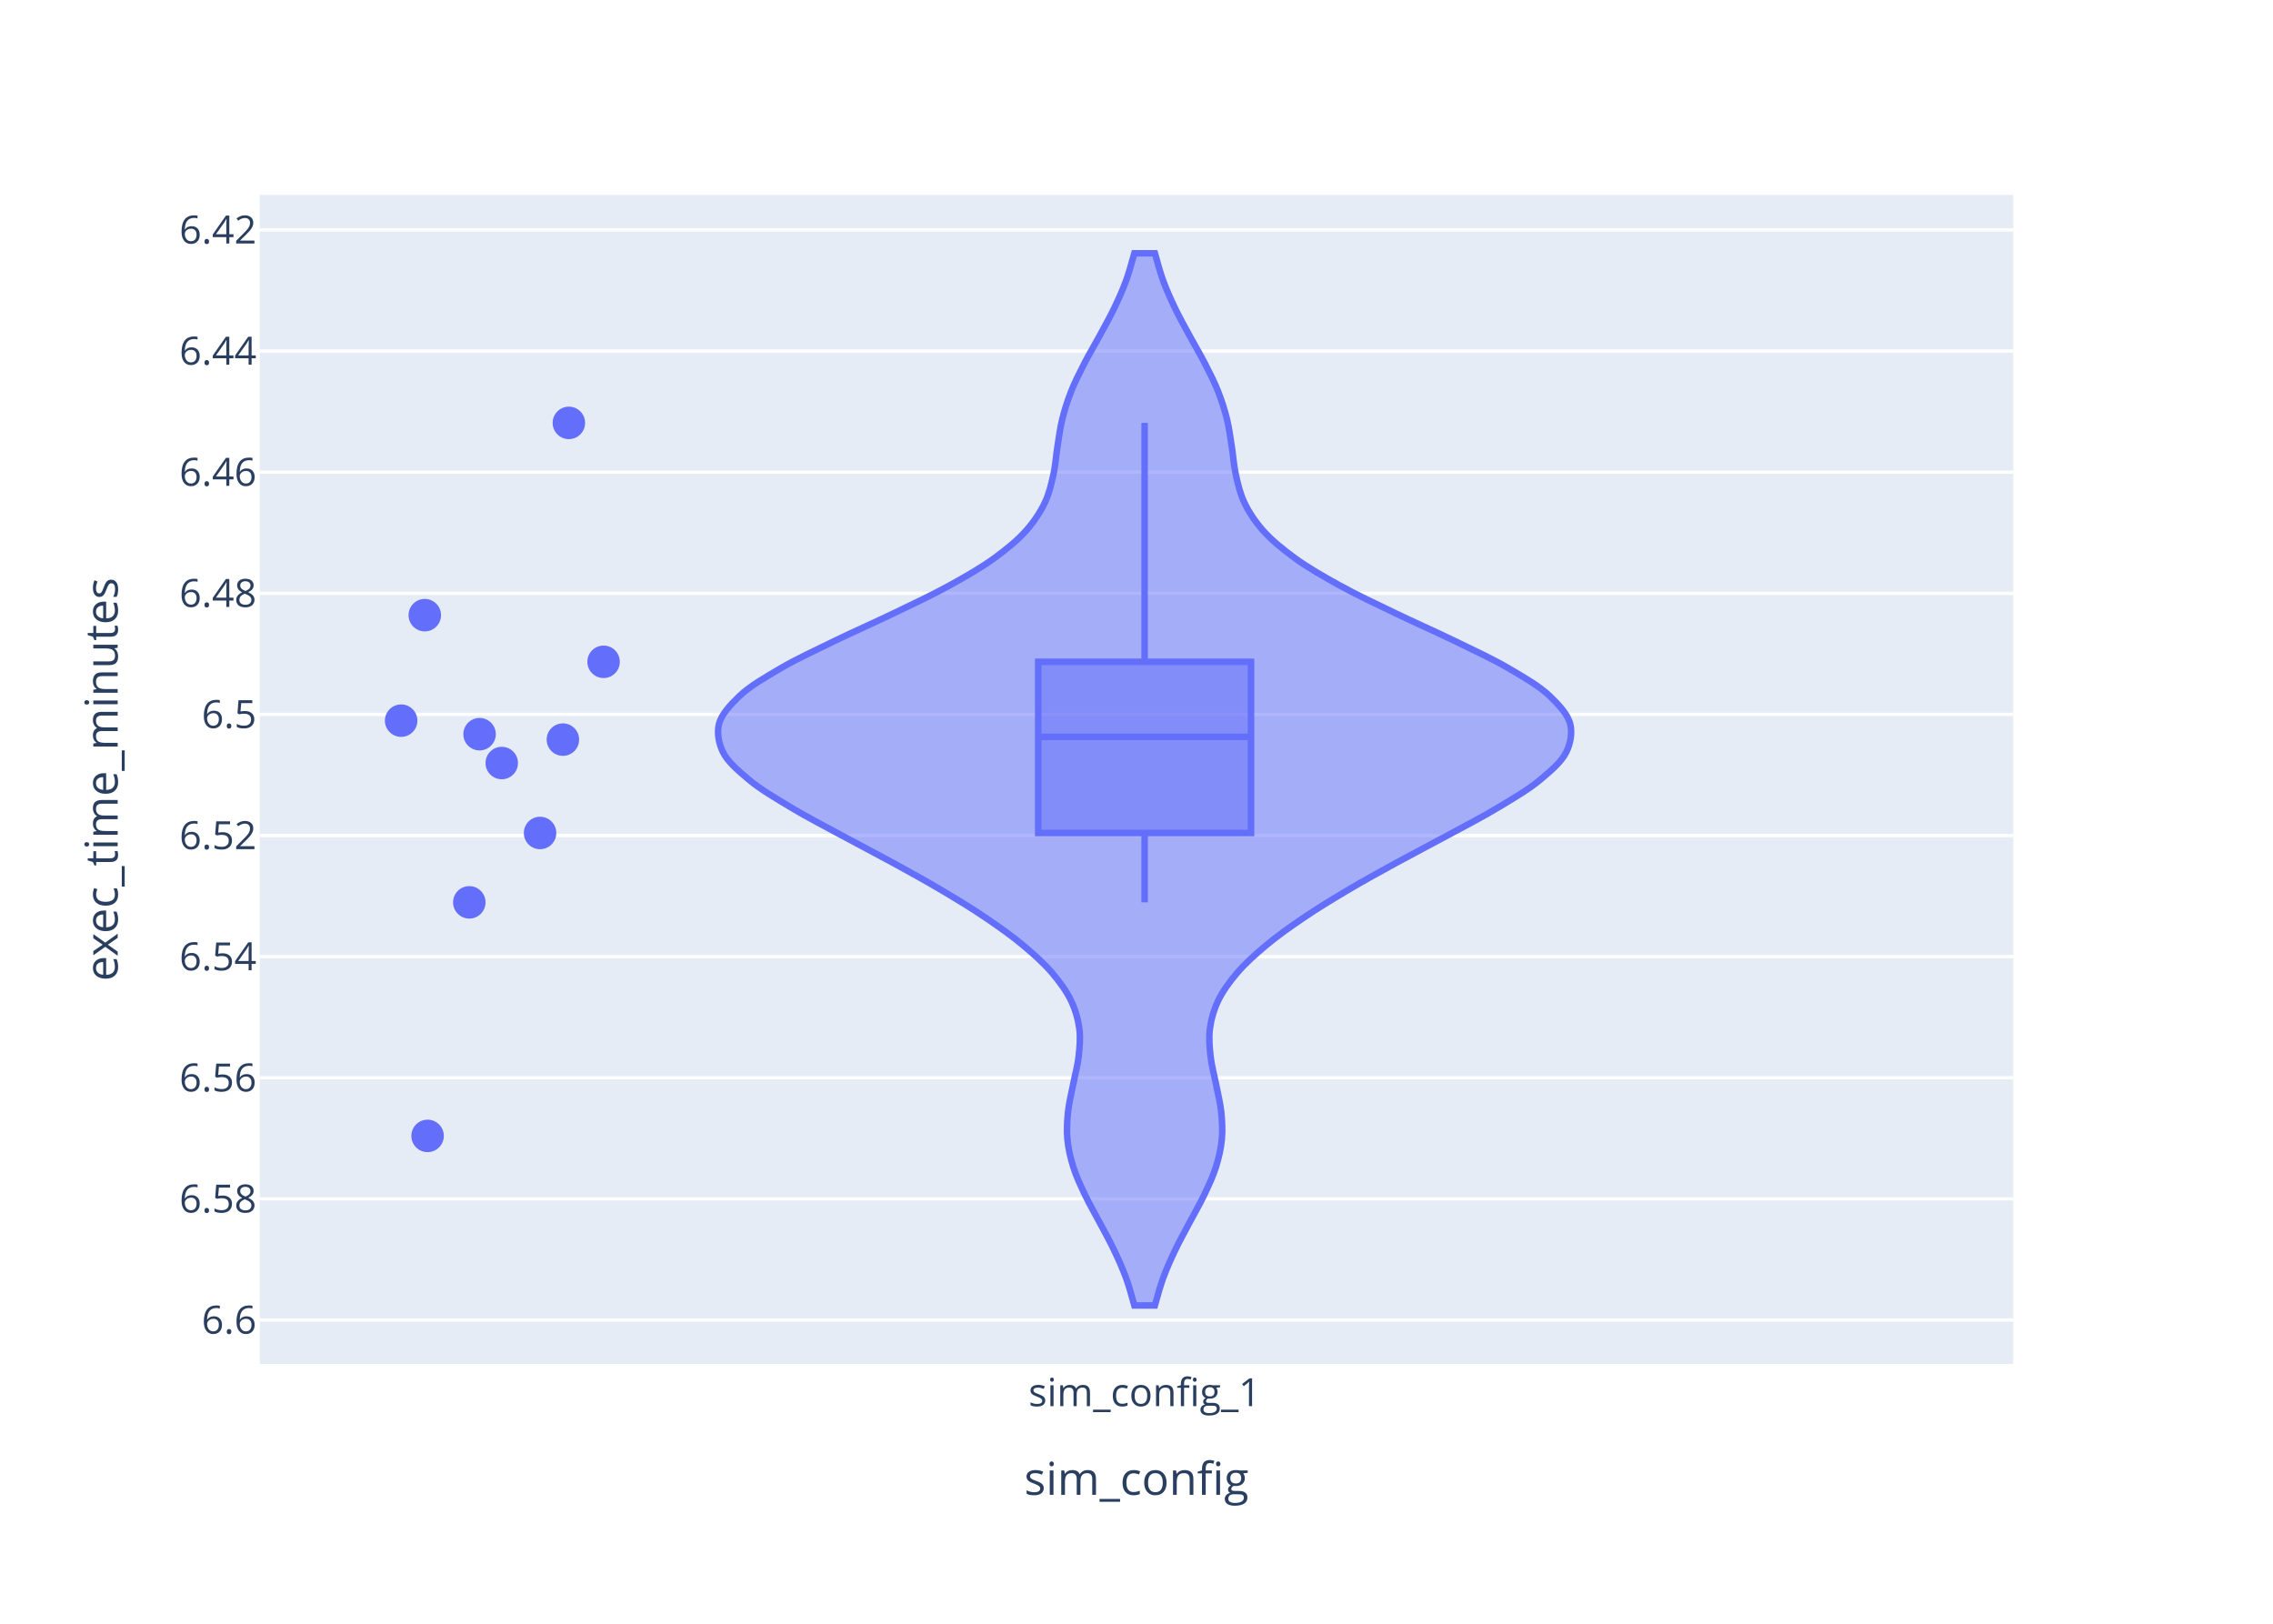
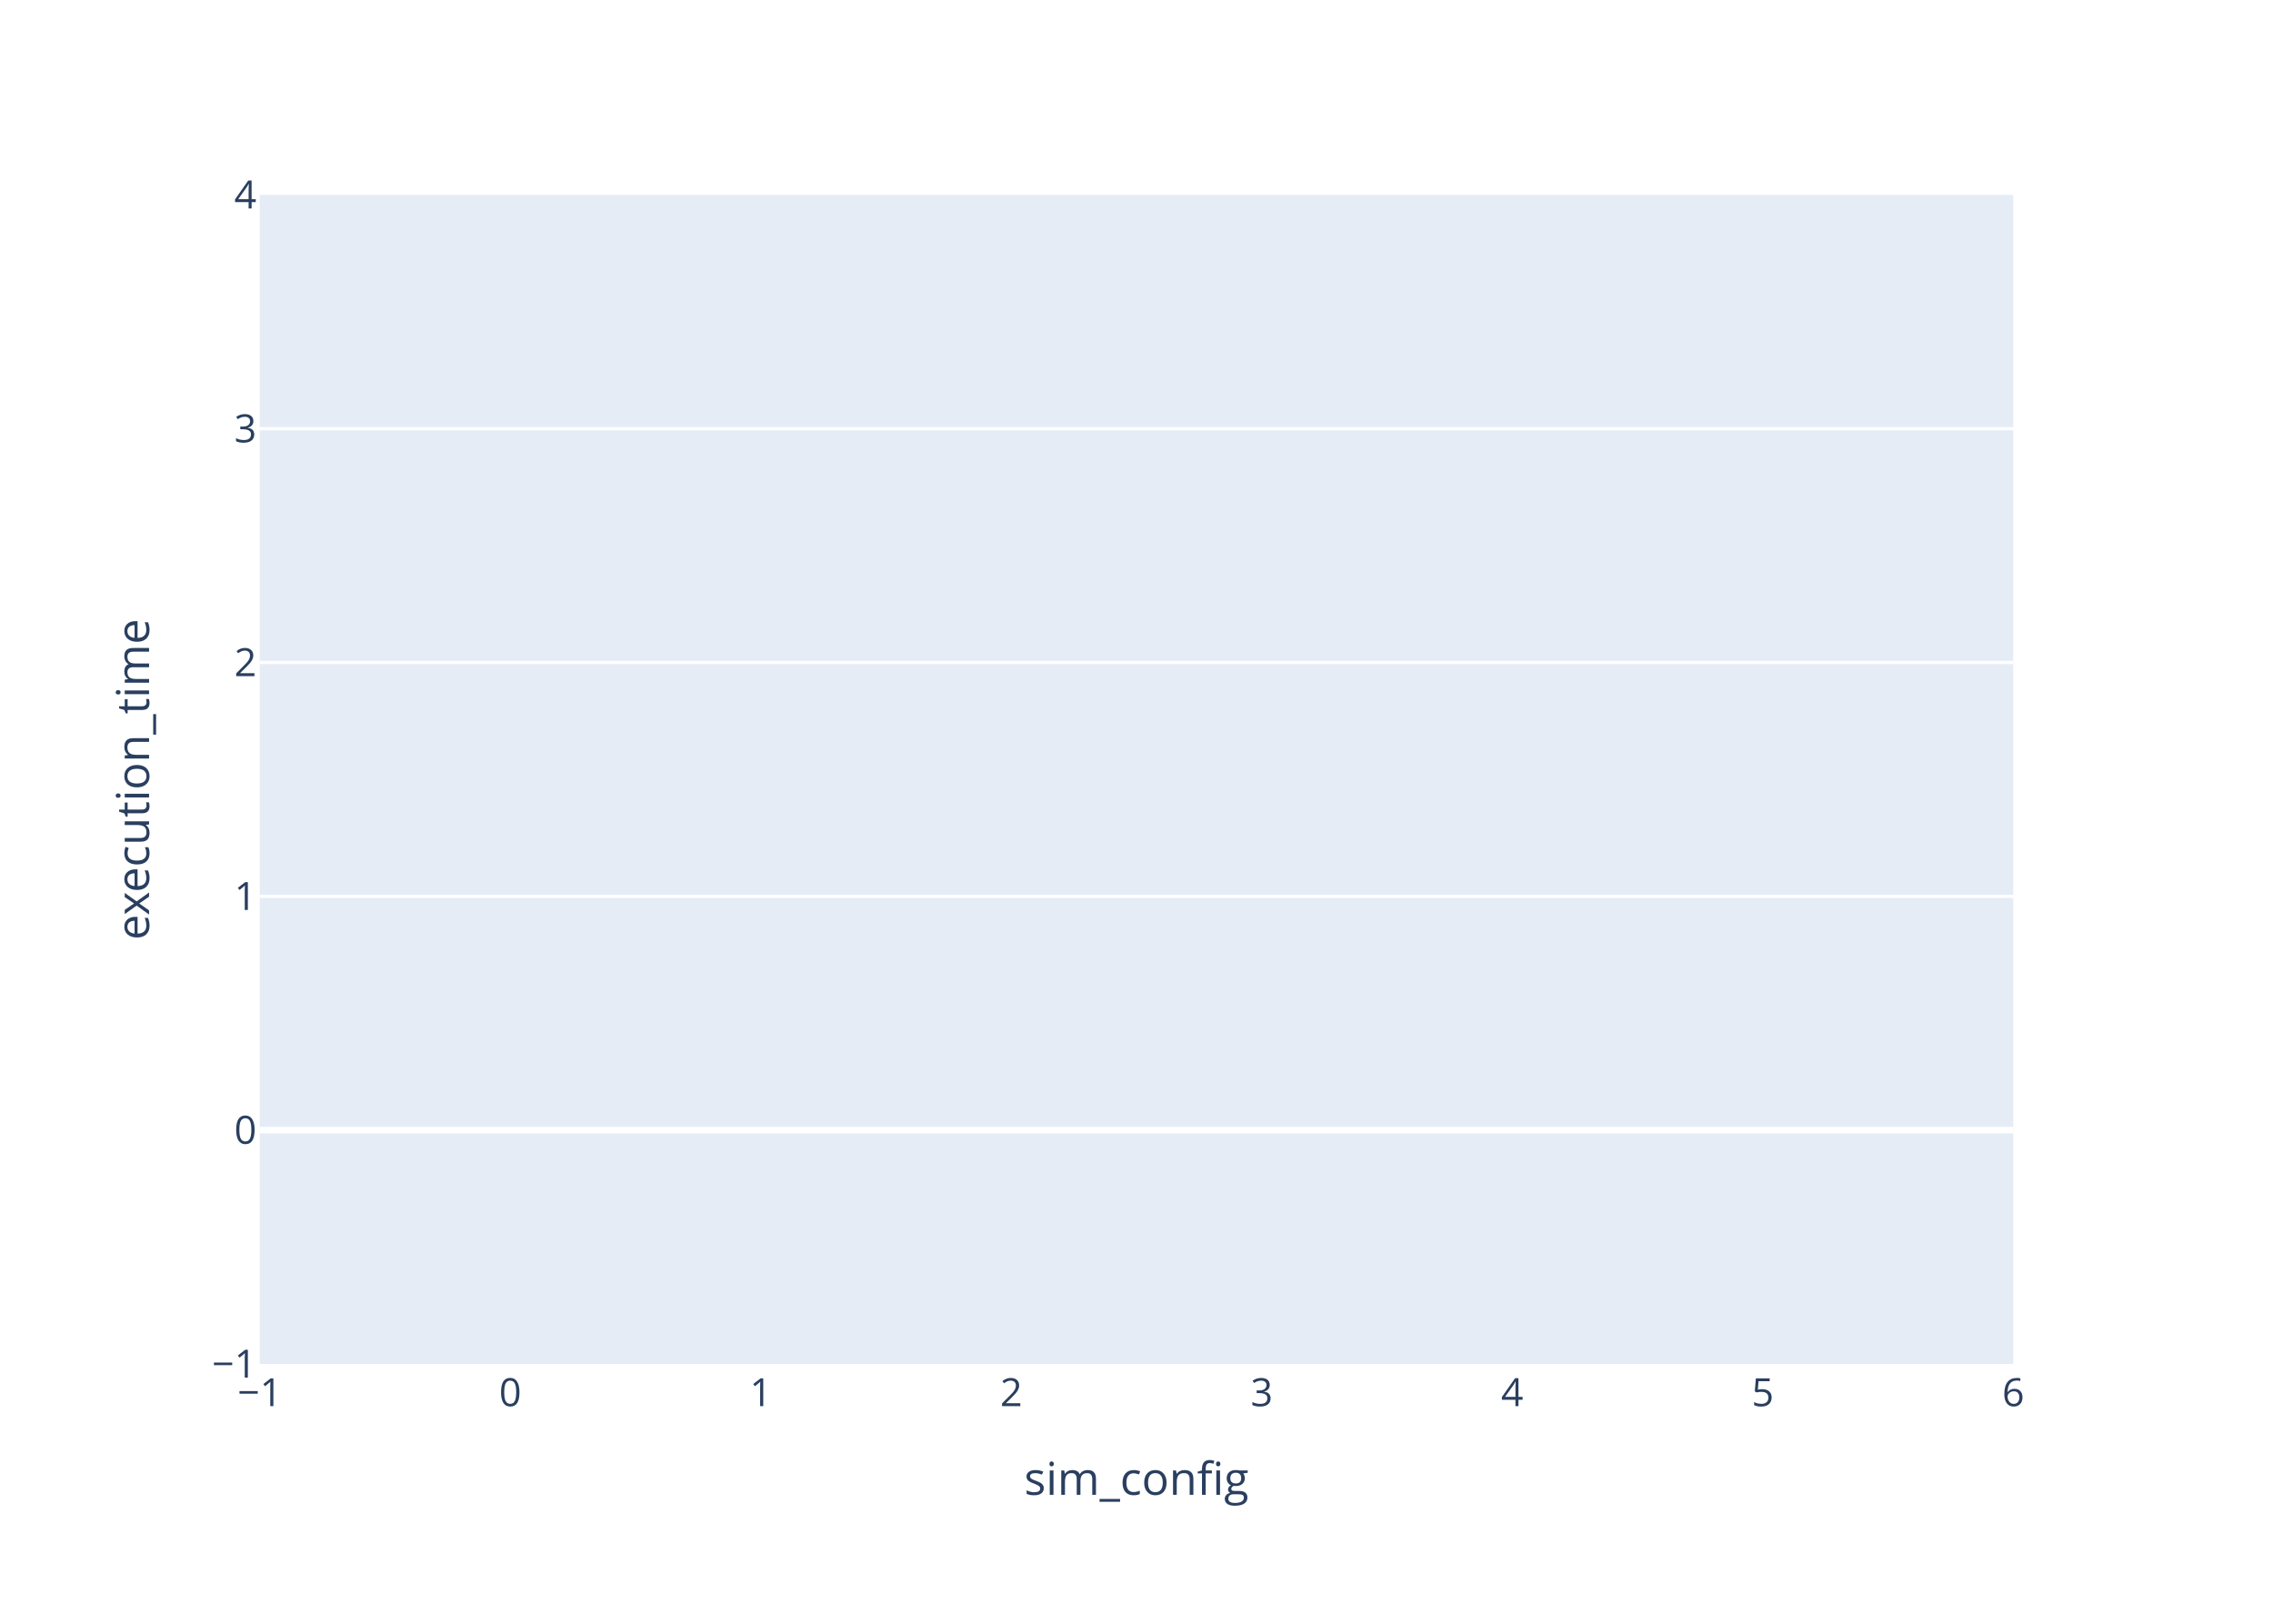
<svg xmlns="http://www.w3.org/2000/svg" class="main-svg" width="700" height="500" style="" viewBox="0 0 700 500">
  <rect x="0" y="0" width="700" height="500" style="fill: rgb(255, 255, 255); fill-opacity: 1;" />
-   <defs id="defs-808f6d">
+   <defs id="defs-780ad3">
    <g class="clips">
-       <clipPath id="clip808f6dxyplot" class="plotclip">
+       <clipPath id="clip780ad3xyplot" class="plotclip">
        <rect width="540" height="360" />
      </clipPath>
-       <clipPath class="axesclip" id="clip808f6dx">
+       <clipPath class="axesclip" id="clip780ad3x">
        <rect x="80" y="0" width="540" height="500" />
      </clipPath>
-       <clipPath class="axesclip" id="clip808f6dy">
+       <clipPath class="axesclip" id="clip780ad3y">
        <rect x="0" y="60" width="700" height="360" />
      </clipPath>
-       <clipPath class="axesclip" id="clip808f6dxy">
+       <clipPath class="axesclip" id="clip780ad3xy">
        <rect x="80" y="60" width="540" height="360" />
      </clipPath>
    </g>
    <g class="gradients" />
    <g class="patterns" />
  </defs>
  <g class="bglayer">
    <rect class="bg" x="80" y="60" width="540" height="360" style="fill: rgb(229, 236, 246); fill-opacity: 1; stroke-width: 0;" />
  </g>
  <g class="layer-below">
    <g class="imagelayer" />
    <g class="shapelayer" />
  </g>
  <g class="cartesianlayer">
    <g class="subplot xy">
      <g class="layer-subplot">
        <g class="shapelayer" />
        <g class="imagelayer" />
      </g>
      <g class="minor-gridlayer">
        <g class="x" />
        <g class="y" />
      </g>
      <g class="gridlayer">
        <g class="x" />
        <g class="y">
-           <path class="ygrid crisp" transform="translate(0,406.47)" d="M80,0h540" style="stroke: rgb(255, 255, 255); stroke-opacity: 1; stroke-width: 1px;" />
-           <path class="ygrid crisp" transform="translate(0,369.17)" d="M80,0h540" style="stroke: rgb(255, 255, 255); stroke-opacity: 1; stroke-width: 1px;" />
-           <path class="ygrid crisp" transform="translate(0,331.88)" d="M80,0h540" style="stroke: rgb(255, 255, 255); stroke-opacity: 1; stroke-width: 1px;" />
-           <path class="ygrid crisp" transform="translate(0,294.58)" d="M80,0h540" style="stroke: rgb(255, 255, 255); stroke-opacity: 1; stroke-width: 1px;" />
-           <path class="ygrid crisp" transform="translate(0,257.28)" d="M80,0h540" style="stroke: rgb(255, 255, 255); stroke-opacity: 1; stroke-width: 1px;" />
-           <path class="ygrid crisp" transform="translate(0,219.98)" d="M80,0h540" style="stroke: rgb(255, 255, 255); stroke-opacity: 1; stroke-width: 1px;" />
-           <path class="ygrid crisp" transform="translate(0,182.69)" d="M80,0h540" style="stroke: rgb(255, 255, 255); stroke-opacity: 1; stroke-width: 1px;" />
-           <path class="ygrid crisp" transform="translate(0,145.39)" d="M80,0h540" style="stroke: rgb(255, 255, 255); stroke-opacity: 1; stroke-width: 1px;" />
-           <path class="ygrid crisp" transform="translate(0,108.09)" d="M80,0h540" style="stroke: rgb(255, 255, 255); stroke-opacity: 1; stroke-width: 1px;" />
-           <path class="ygrid crisp" transform="translate(0,70.79)" d="M80,0h540" style="stroke: rgb(255, 255, 255); stroke-opacity: 1; stroke-width: 1px;" />
+           <path class="ygrid crisp" transform="translate(0,276)" d="M80,0h540" style="stroke: rgb(255, 255, 255); stroke-opacity: 1; stroke-width: 1px;" />
+           <path class="ygrid crisp" transform="translate(0,204)" d="M80,0h540" style="stroke: rgb(255, 255, 255); stroke-opacity: 1; stroke-width: 1px;" />
+           <path class="ygrid crisp" transform="translate(0,132)" d="M80,0h540" style="stroke: rgb(255, 255, 255); stroke-opacity: 1; stroke-width: 1px;" />
        </g>
      </g>
-       <g class="zerolinelayer" />
+       <g class="zerolinelayer">
+         <path class="yzl zl crisp" transform="translate(0,348)" d="M80,0h540" style="stroke: rgb(255, 255, 255); stroke-opacity: 1; stroke-width: 2px;" />
+       </g>
      <g class="layer-between">
        <g class="shapelayer" />
        <g class="imagelayer" />
      </g>
      <path class="xlines-below" />
      <path class="ylines-below" />
      <g class="overlines-below" />
      <g class="xaxislayer-below" />
      <g class="yaxislayer-below" />
      <g class="overaxes-below" />
-       <g class="plot" transform="translate(80,60)" clip-path="url(#clip808f6dxyplot)">
-         <g class="violinlayer mlayer">
-           <g class="trace violins" style="opacity: 1;">
-             <path class="violin" d="M275.66,18Q277.22,23.72 278.25,26.53C279.3,29.4 280.59,32.24 281.94,35.05C283.32,37.92 284.93,40.74 286.46,43.58C288,46.43 289.7,49.24 291.16,52.11C292.6,54.93 294.04,57.75 295.17,60.63C296.27,63.44 297.18,66.29 297.88,69.16C298.57,71.98 298.91,74.84 299.36,77.68C299.81,80.52 299.97,83.39 300.6,86.21C301.24,89.08 301.91,91.99 303.21,94.74C304.6,97.69 306.52,100.57 308.88,103.26C311.54,106.29 315,109.09 318.68,111.79C322.82,114.82 327.7,117.58 332.66,120.32C338.01,123.28 343.95,126.03 349.76,128.84C355.72,131.72 362.06,134.48 367.99,137.37C373.72,140.17 379.66,142.88 384.77,145.89C389.36,148.6 394.1,151.27 397.36,154.42C400.08,157.05 402.81,159.95 403.57,162.95C404.26,165.66 403.68,168.81 402.42,171.47C400.96,174.56 397.62,177.33 394.47,180C390.84,183.07 386.14,185.78 381.59,188.53C376.73,191.47 371.36,194.23 366.16,197.05C360.89,199.91 355.44,202.71 350.2,205.58C345.07,208.4 339.93,211.21 335.05,214.11C330.35,216.9 325.73,219.7 321.42,222.63C317.35,225.4 313.36,228.2 309.84,231.16C306.58,233.9 303.43,236.7 300.91,239.68C298.6,242.41 296.52,245.25 295.12,248.21C293.82,250.96 292.99,253.87 292.61,256.74C292.24,259.55 292.5,262.43 292.81,265.26C293.12,268.12 293.93,270.95 294.48,273.79C295.02,276.63 295.78,279.47 296.08,282.32C296.38,285.15 296.54,288.01 296.28,290.84C296.01,293.7 295.34,296.57 294.46,299.37C293.56,302.25 292.21,305.08 290.88,307.89C289.52,310.76 287.86,313.57 286.36,316.42C284.87,319.26 283.27,322.08 281.91,324.95C280.57,327.77 279.29,330.6 278.24,333.47Q277.21,336.28 275.65,342L269.35,342Q267.79,336.28 266.76,333.47C265.71,330.6 264.43,327.77 263.09,324.95C261.73,322.08 260.13,319.26 258.64,316.42C257.14,313.57 255.48,310.76 254.12,307.89C252.79,305.08 251.44,302.25 250.54,299.37C249.66,296.57 248.99,293.7 248.72,290.84C248.46,288.01 248.62,285.15 248.92,282.32C249.22,279.47 249.98,276.63 250.52,273.79C251.07,270.95 251.88,268.12 252.19,265.26C252.5,262.43 252.76,259.55 252.39,256.74C252.01,253.87 251.18,250.96 249.88,248.21C248.48,245.25 246.4,242.41 244.09,239.68C241.57,236.7 238.42,233.9 235.16,231.16C231.64,228.2 227.65,225.4 223.58,222.63C219.27,219.7 214.65,216.9 209.95,214.11C205.07,211.21 199.93,208.4 194.8,205.58C189.56,202.71 184.11,199.91 178.84,197.05C173.64,194.23 168.27,191.47 163.41,188.53C158.86,185.78 154.16,183.07 150.53,180C147.38,177.33 144.05,174.56 142.58,171.47C141.32,168.81 140.74,165.66 141.42,162.95C142.18,159.95 144.92,157.05 147.64,154.42C150.9,151.27 155.64,148.6 160.23,145.89C165.34,142.88 171.28,140.17 177.01,137.37C182.94,134.48 189.28,131.72 195.24,128.84C201.05,126.03 206.99,123.28 212.34,120.32C217.3,117.58 222.18,114.82 226.32,111.79C230,109.09 233.46,106.29 236.12,103.26C238.48,100.57 240.4,97.69 241.79,94.74C243.09,91.99 243.76,89.08 244.4,86.21C245.03,83.39 245.19,80.52 245.64,77.68C246.09,74.84 246.43,71.98 247.12,69.16C247.82,66.29 248.73,63.44 249.83,60.63C250.96,57.75 252.4,54.93 253.84,52.11C255.3,49.24 257,46.43 258.54,43.58C260.07,40.74 261.68,37.92 263.06,35.05C264.41,32.24 265.7,29.4 266.75,26.53Q267.78,23.72 269.34,18Z" style="vector-effect: none; stroke-width: 2px; stroke: rgb(99, 110, 250); stroke-opacity: 1; fill: rgb(99, 110, 250); fill-opacity: 0.5;" />
-             <path class="box" d="M239.73,166.91H305.27M239.73,143.79H305.27V196.5H239.73ZM272.5,143.79V70.22M272.5,196.5V217.86" style="vector-effect: non-scaling-stroke; stroke-width: 2px; stroke: rgb(99, 110, 250); stroke-opacity: 1; fill: rgb(99, 110, 250); fill-opacity: 0.5;" />
-             <g class="points">
-               <path class="point" transform="translate(95.19,70.22)" d="M5,0A5,5 0 1,1 0,-5A5,5 0 0,1 5,0Z" style="opacity: 1; stroke-width: 0px; fill: rgb(99, 110, 250); fill-opacity: 1;" />
-               <path class="point" transform="translate(50.82,129.43)" d="M5,0A5,5 0 1,1 0,-5A5,5 0 0,1 5,0Z" style="opacity: 1; stroke-width: 0px; fill: rgb(99, 110, 250); fill-opacity: 1;" />
-               <path class="point" transform="translate(105.88,143.79)" d="M5,0A5,5 0 1,1 0,-5A5,5 0 0,1 5,0Z" style="opacity: 1; stroke-width: 0px; fill: rgb(99, 110, 250); fill-opacity: 1;" />
-               <path class="point" transform="translate(43.54,161.91)" d="M5,0A5,5 0 1,1 0,-5A5,5 0 0,1 5,0Z" style="opacity: 1; stroke-width: 0px; fill: rgb(99, 110, 250); fill-opacity: 1;" />
-               <path class="point" transform="translate(67.69,166.08)" d="M5,0A5,5 0 1,1 0,-5A5,5 0 0,1 5,0Z" style="opacity: 1; stroke-width: 0px; fill: rgb(99, 110, 250); fill-opacity: 1;" />
-               <path class="point" transform="translate(93.35,167.75)" d="M5,0A5,5 0 1,1 0,-5A5,5 0 0,1 5,0Z" style="opacity: 1; stroke-width: 0px; fill: rgb(99, 110, 250); fill-opacity: 1;" />
-               <path class="point" transform="translate(74.52,174.96)" d="M5,0A5,5 0 1,1 0,-5A5,5 0 0,1 5,0Z" style="opacity: 1; stroke-width: 0px; fill: rgb(99, 110, 250); fill-opacity: 1;" />
-               <path class="point" transform="translate(86.32,196.5)" d="M5,0A5,5 0 1,1 0,-5A5,5 0 0,1 5,0Z" style="opacity: 1; stroke-width: 0px; fill: rgb(99, 110, 250); fill-opacity: 1;" />
-               <path class="point" transform="translate(64.53,217.86)" d="M5,0A5,5 0 1,1 0,-5A5,5 0 0,1 5,0Z" style="opacity: 1; stroke-width: 0px; fill: rgb(99, 110, 250); fill-opacity: 1;" />
-               <path class="point" transform="translate(51.68,289.78)" d="M5,0A5,5 0 1,1 0,-5A5,5 0 0,1 5,0Z" style="opacity: 1; stroke-width: 0px; fill: rgb(99, 110, 250); fill-opacity: 1;" />
-             </g>
-           </g>
-         </g>
-       </g>
+       <g class="plot" transform="translate(80,60)" clip-path="url(#clip780ad3xyplot)" />
      <g class="overplot" />
      <path class="xlines-above crisp" d="M0,0" style="fill: none;" />
      <path class="ylines-above crisp" d="M0,0" style="fill: none;" />
      <g class="overlines-above" />
      <g class="xaxislayer-above">
        <g class="xtick">
-           <text text-anchor="middle" x="0" y="433" transform="translate(352.5,0)" style="font-family: 'Open Sans', verdana, arial, sans-serif; font-size: 12px; fill: rgb(42, 63, 95); fill-opacity: 1; white-space: pre; opacity: 1;">sim_config_1</text>
+           <text text-anchor="middle" x="0" y="433" transform="translate(80,0)" style="font-family: 'Open Sans', verdana, arial, sans-serif; font-size: 12px; fill: rgb(42, 63, 95); fill-opacity: 1; white-space: pre; opacity: 1;">−1</text>
+         </g>
+         <g class="xtick">
+           <text text-anchor="middle" x="0" y="433" style="font-family: 'Open Sans', verdana, arial, sans-serif; font-size: 12px; fill: rgb(42, 63, 95); fill-opacity: 1; white-space: pre; opacity: 1;" transform="translate(157.14,0)">0</text>
+         </g>
+         <g class="xtick">
+           <text text-anchor="middle" x="0" y="433" style="font-family: 'Open Sans', verdana, arial, sans-serif; font-size: 12px; fill: rgb(42, 63, 95); fill-opacity: 1; white-space: pre; opacity: 1;" transform="translate(234.29,0)">1</text>
+         </g>
+         <g class="xtick">
+           <text text-anchor="middle" x="0" y="433" style="font-family: 'Open Sans', verdana, arial, sans-serif; font-size: 12px; fill: rgb(42, 63, 95); fill-opacity: 1; white-space: pre; opacity: 1;" transform="translate(311.43,0)">2</text>
+         </g>
+         <g class="xtick">
+           <text text-anchor="middle" x="0" y="433" style="font-family: 'Open Sans', verdana, arial, sans-serif; font-size: 12px; fill: rgb(42, 63, 95); fill-opacity: 1; white-space: pre; opacity: 1;" transform="translate(388.57,0)">3</text>
+         </g>
+         <g class="xtick">
+           <text text-anchor="middle" x="0" y="433" style="font-family: 'Open Sans', verdana, arial, sans-serif; font-size: 12px; fill: rgb(42, 63, 95); fill-opacity: 1; white-space: pre; opacity: 1;" transform="translate(465.71,0)">4</text>
+         </g>
+         <g class="xtick">
+           <text text-anchor="middle" x="0" y="433" style="font-family: 'Open Sans', verdana, arial, sans-serif; font-size: 12px; fill: rgb(42, 63, 95); fill-opacity: 1; white-space: pre; opacity: 1;" transform="translate(542.86,0)">5</text>
+         </g>
+         <g class="xtick">
+           <text text-anchor="middle" x="0" y="433" style="font-family: 'Open Sans', verdana, arial, sans-serif; font-size: 12px; fill: rgb(42, 63, 95); fill-opacity: 1; white-space: pre; opacity: 1;" transform="translate(620,0)">6</text>
        </g>
      </g>
      <g class="yaxislayer-above">
        <g class="ytick">
-           <text text-anchor="end" x="79" y="4.2" transform="translate(0,406.47)" style="font-family: 'Open Sans', verdana, arial, sans-serif; font-size: 12px; fill: rgb(42, 63, 95); fill-opacity: 1; white-space: pre; opacity: 1;">6.6</text>
+           <text text-anchor="end" x="79" y="4.2" transform="translate(0,420)" style="font-family: 'Open Sans', verdana, arial, sans-serif; font-size: 12px; fill: rgb(42, 63, 95); fill-opacity: 1; white-space: pre; opacity: 1;">−1</text>
        </g>
        <g class="ytick">
-           <text text-anchor="end" x="79" y="4.2" style="font-family: 'Open Sans', verdana, arial, sans-serif; font-size: 12px; fill: rgb(42, 63, 95); fill-opacity: 1; white-space: pre; opacity: 1;" transform="translate(0,369.17)">6.58</text>
+           <text text-anchor="end" x="79" y="4.2" style="font-family: 'Open Sans', verdana, arial, sans-serif; font-size: 12px; fill: rgb(42, 63, 95); fill-opacity: 1; white-space: pre; opacity: 1;" transform="translate(0,348)">0</text>
        </g>
        <g class="ytick">
-           <text text-anchor="end" x="79" y="4.2" style="font-family: 'Open Sans', verdana, arial, sans-serif; font-size: 12px; fill: rgb(42, 63, 95); fill-opacity: 1; white-space: pre; opacity: 1;" transform="translate(0,331.88)">6.56</text>
+           <text text-anchor="end" x="79" y="4.2" style="font-family: 'Open Sans', verdana, arial, sans-serif; font-size: 12px; fill: rgb(42, 63, 95); fill-opacity: 1; white-space: pre; opacity: 1;" transform="translate(0,276)">1</text>
        </g>
        <g class="ytick">
-           <text text-anchor="end" x="79" y="4.2" style="font-family: 'Open Sans', verdana, arial, sans-serif; font-size: 12px; fill: rgb(42, 63, 95); fill-opacity: 1; white-space: pre; opacity: 1;" transform="translate(0,294.58)">6.54</text>
+           <text text-anchor="end" x="79" y="4.2" style="font-family: 'Open Sans', verdana, arial, sans-serif; font-size: 12px; fill: rgb(42, 63, 95); fill-opacity: 1; white-space: pre; opacity: 1;" transform="translate(0,204)">2</text>
        </g>
        <g class="ytick">
-           <text text-anchor="end" x="79" y="4.2" style="font-family: 'Open Sans', verdana, arial, sans-serif; font-size: 12px; fill: rgb(42, 63, 95); fill-opacity: 1; white-space: pre; opacity: 1;" transform="translate(0,257.28)">6.52</text>
+           <text text-anchor="end" x="79" y="4.2" style="font-family: 'Open Sans', verdana, arial, sans-serif; font-size: 12px; fill: rgb(42, 63, 95); fill-opacity: 1; white-space: pre; opacity: 1;" transform="translate(0,132)">3</text>
        </g>
        <g class="ytick">
-           <text text-anchor="end" x="79" y="4.2" style="font-family: 'Open Sans', verdana, arial, sans-serif; font-size: 12px; fill: rgb(42, 63, 95); fill-opacity: 1; white-space: pre; opacity: 1;" transform="translate(0,219.98)">6.5</text>
-         </g>
-         <g class="ytick">
-           <text text-anchor="end" x="79" y="4.2" style="font-family: 'Open Sans', verdana, arial, sans-serif; font-size: 12px; fill: rgb(42, 63, 95); fill-opacity: 1; white-space: pre; opacity: 1;" transform="translate(0,182.69)">6.48</text>
-         </g>
-         <g class="ytick">
-           <text text-anchor="end" x="79" y="4.2" style="font-family: 'Open Sans', verdana, arial, sans-serif; font-size: 12px; fill: rgb(42, 63, 95); fill-opacity: 1; white-space: pre; opacity: 1;" transform="translate(0,145.39)">6.46</text>
-         </g>
-         <g class="ytick">
-           <text text-anchor="end" x="79" y="4.2" style="font-family: 'Open Sans', verdana, arial, sans-serif; font-size: 12px; fill: rgb(42, 63, 95); fill-opacity: 1; white-space: pre; opacity: 1;" transform="translate(0,108.09)">6.44</text>
-         </g>
-         <g class="ytick">
-           <text text-anchor="end" x="79" y="4.2" style="font-family: 'Open Sans', verdana, arial, sans-serif; font-size: 12px; fill: rgb(42, 63, 95); fill-opacity: 1; white-space: pre; opacity: 1;" transform="translate(0,70.79)">6.42</text>
+           <text text-anchor="end" x="79" y="4.2" style="font-family: 'Open Sans', verdana, arial, sans-serif; font-size: 12px; fill: rgb(42, 63, 95); fill-opacity: 1; white-space: pre; opacity: 1;" transform="translate(0,60)">4</text>
        </g>
      </g>
      <g class="overaxes-above" />
    </g>
  </g>
  <g class="polarlayer" />
  <g class="smithlayer" />
  <g class="ternarylayer" />
  <g class="geolayer" />
  <g class="funnelarealayer" />
  <g class="pielayer" />
  <g class="iciclelayer" />
  <g class="treemaplayer" />
  <g class="sunburstlayer" />
  <g class="glimages" />
-   <defs id="topdefs-808f6d">
+   <defs id="topdefs-780ad3">
    <g class="clips" />
  </defs>
  <g class="layer-above">
    <g class="imagelayer" />
    <g class="shapelayer" />
  </g>
  <g class="infolayer">
    <g class="g-gtitle" />
    <g class="g-xtitle">
      <text class="xtitle" x="350" y="460.3" text-anchor="middle" style="font-family: 'Open Sans', verdana, arial, sans-serif; font-size: 14px; fill: rgb(42, 63, 95); opacity: 1; white-space: pre;">sim_config</text>
    </g>
    <g class="g-ytitle">
-       <text class="ytitle" transform="rotate(-90,36.24063,240)" x="36.241" y="240" text-anchor="middle" style="font-family: 'Open Sans', verdana, arial, sans-serif; font-size: 14px; fill: rgb(42, 63, 95); opacity: 1; white-space: pre;">exec_time_minutes</text>
+       <text class="ytitle" transform="rotate(-90,45.9125,240)" x="45.913" y="240" text-anchor="middle" style="font-family: 'Open Sans', verdana, arial, sans-serif; font-size: 14px; fill: rgb(42, 63, 95); opacity: 1; white-space: pre;">execution_time</text>
    </g>
  </g>
</svg>
